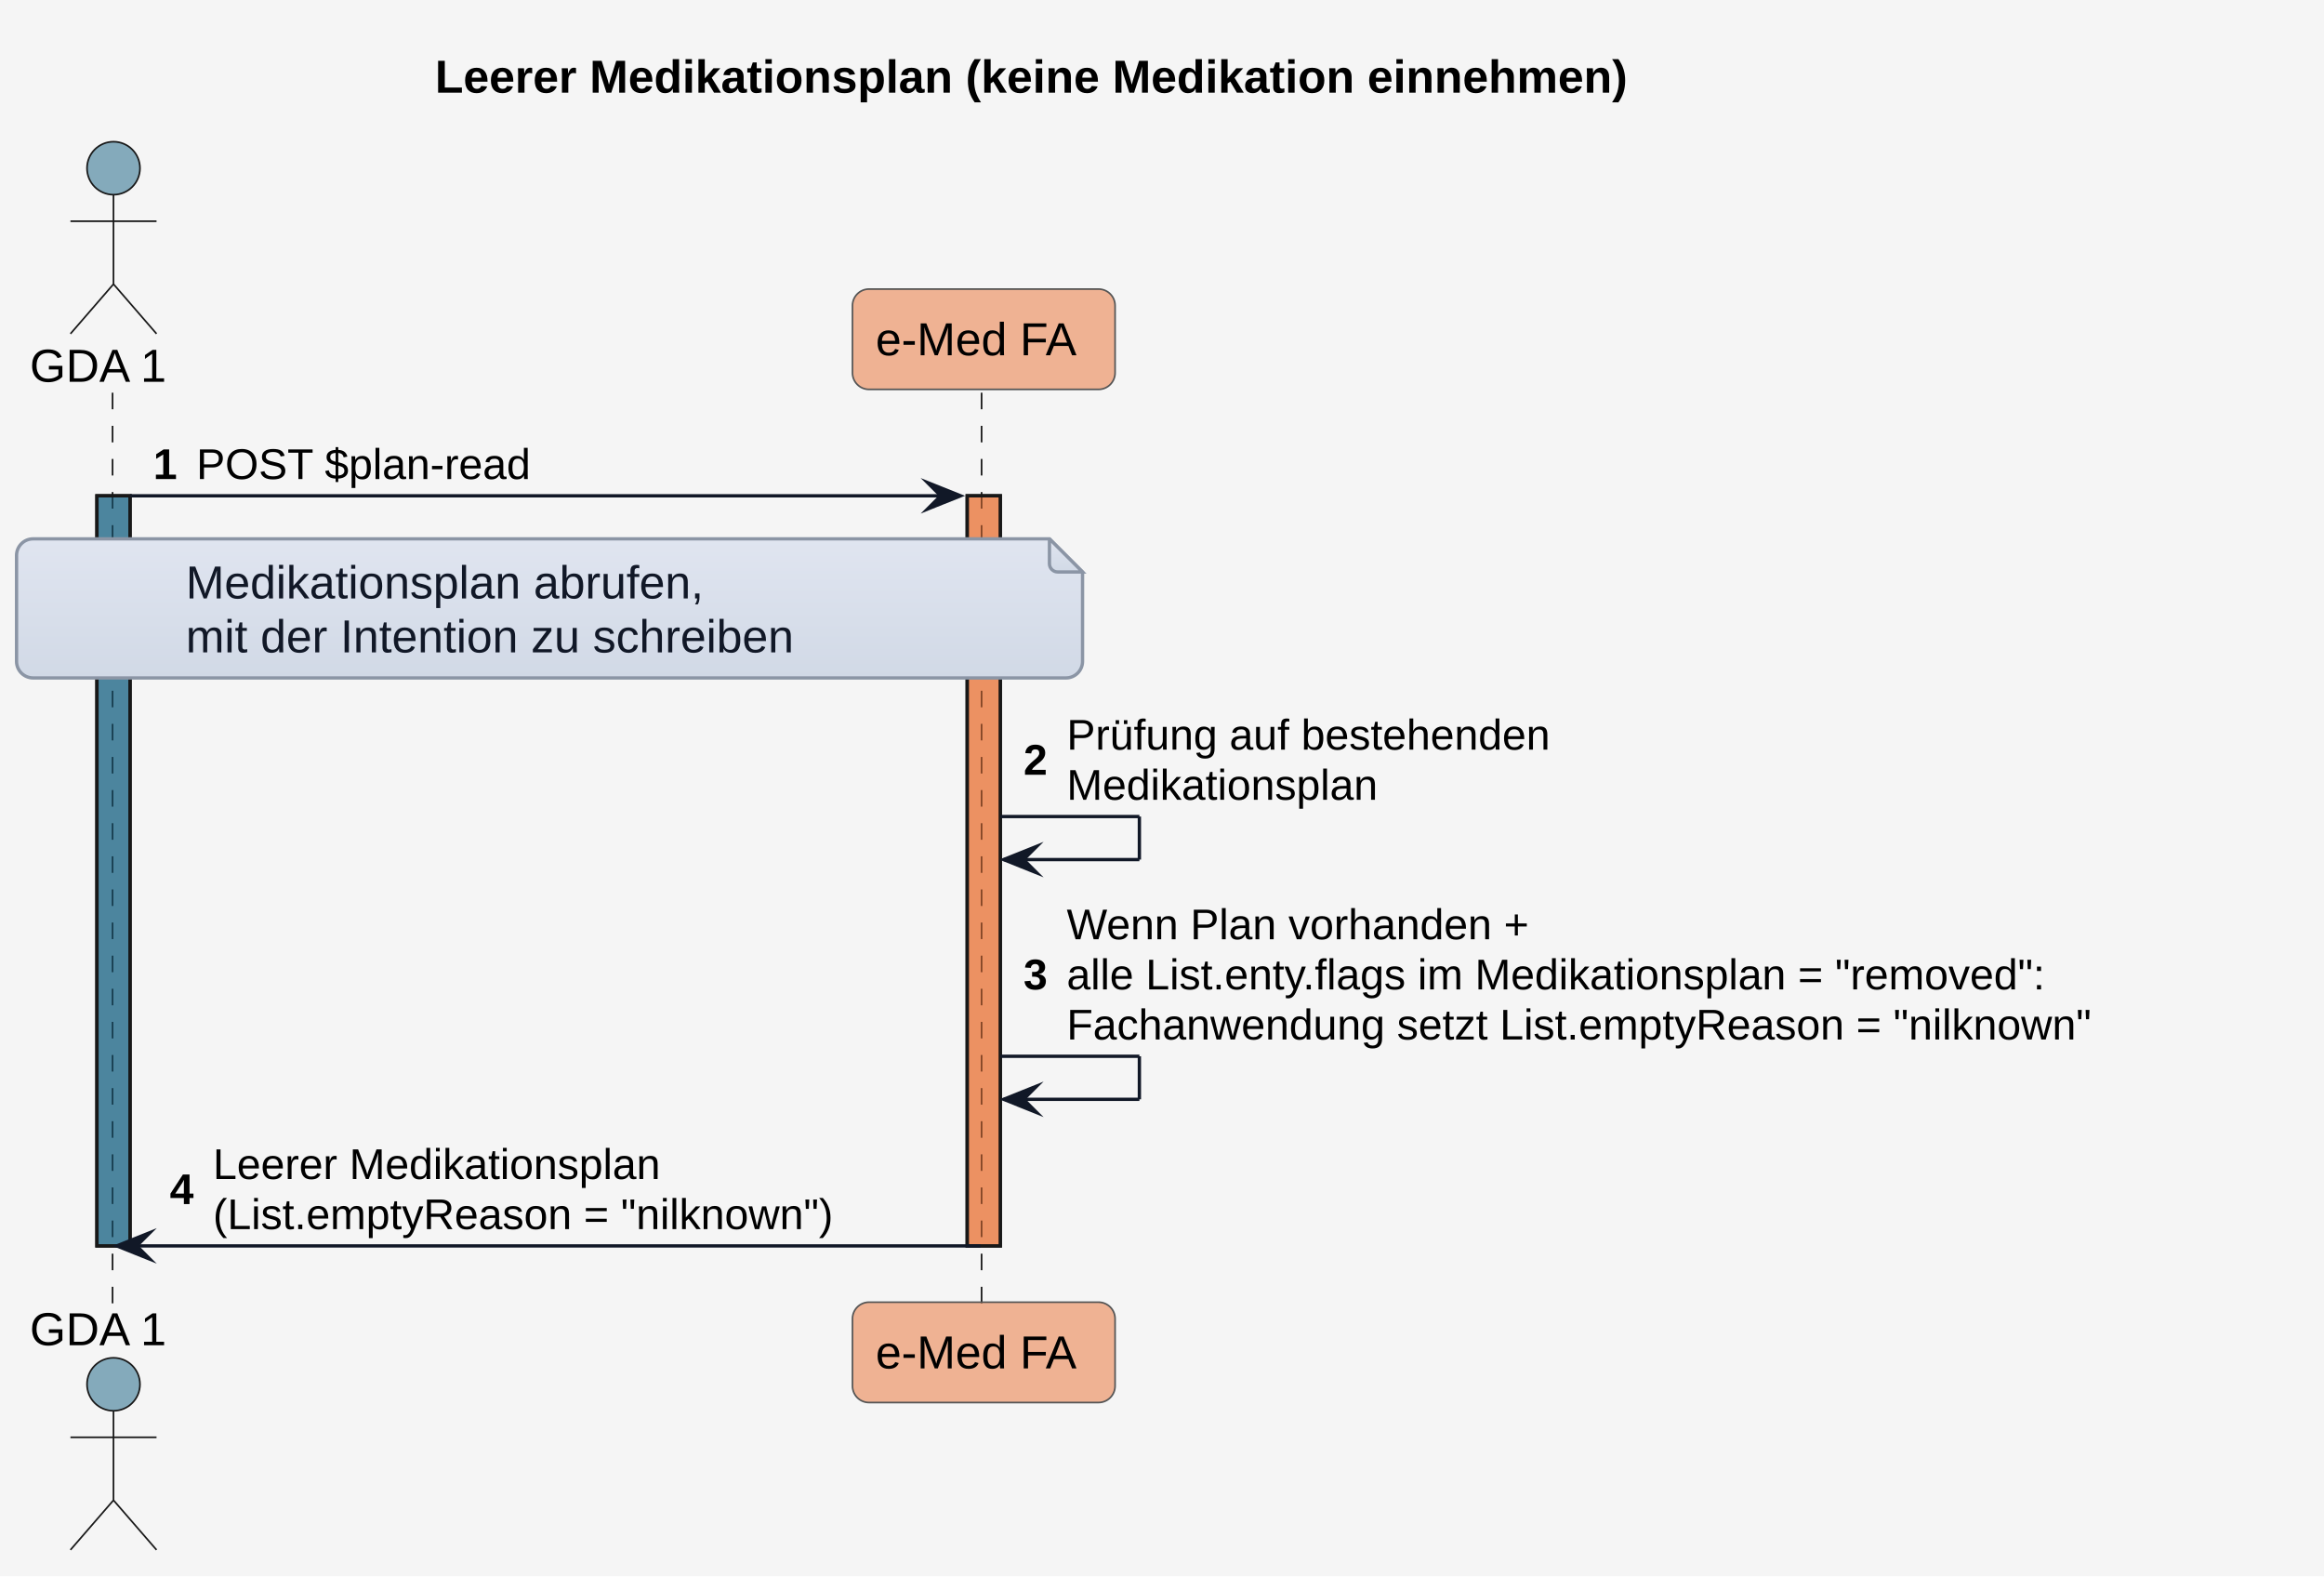
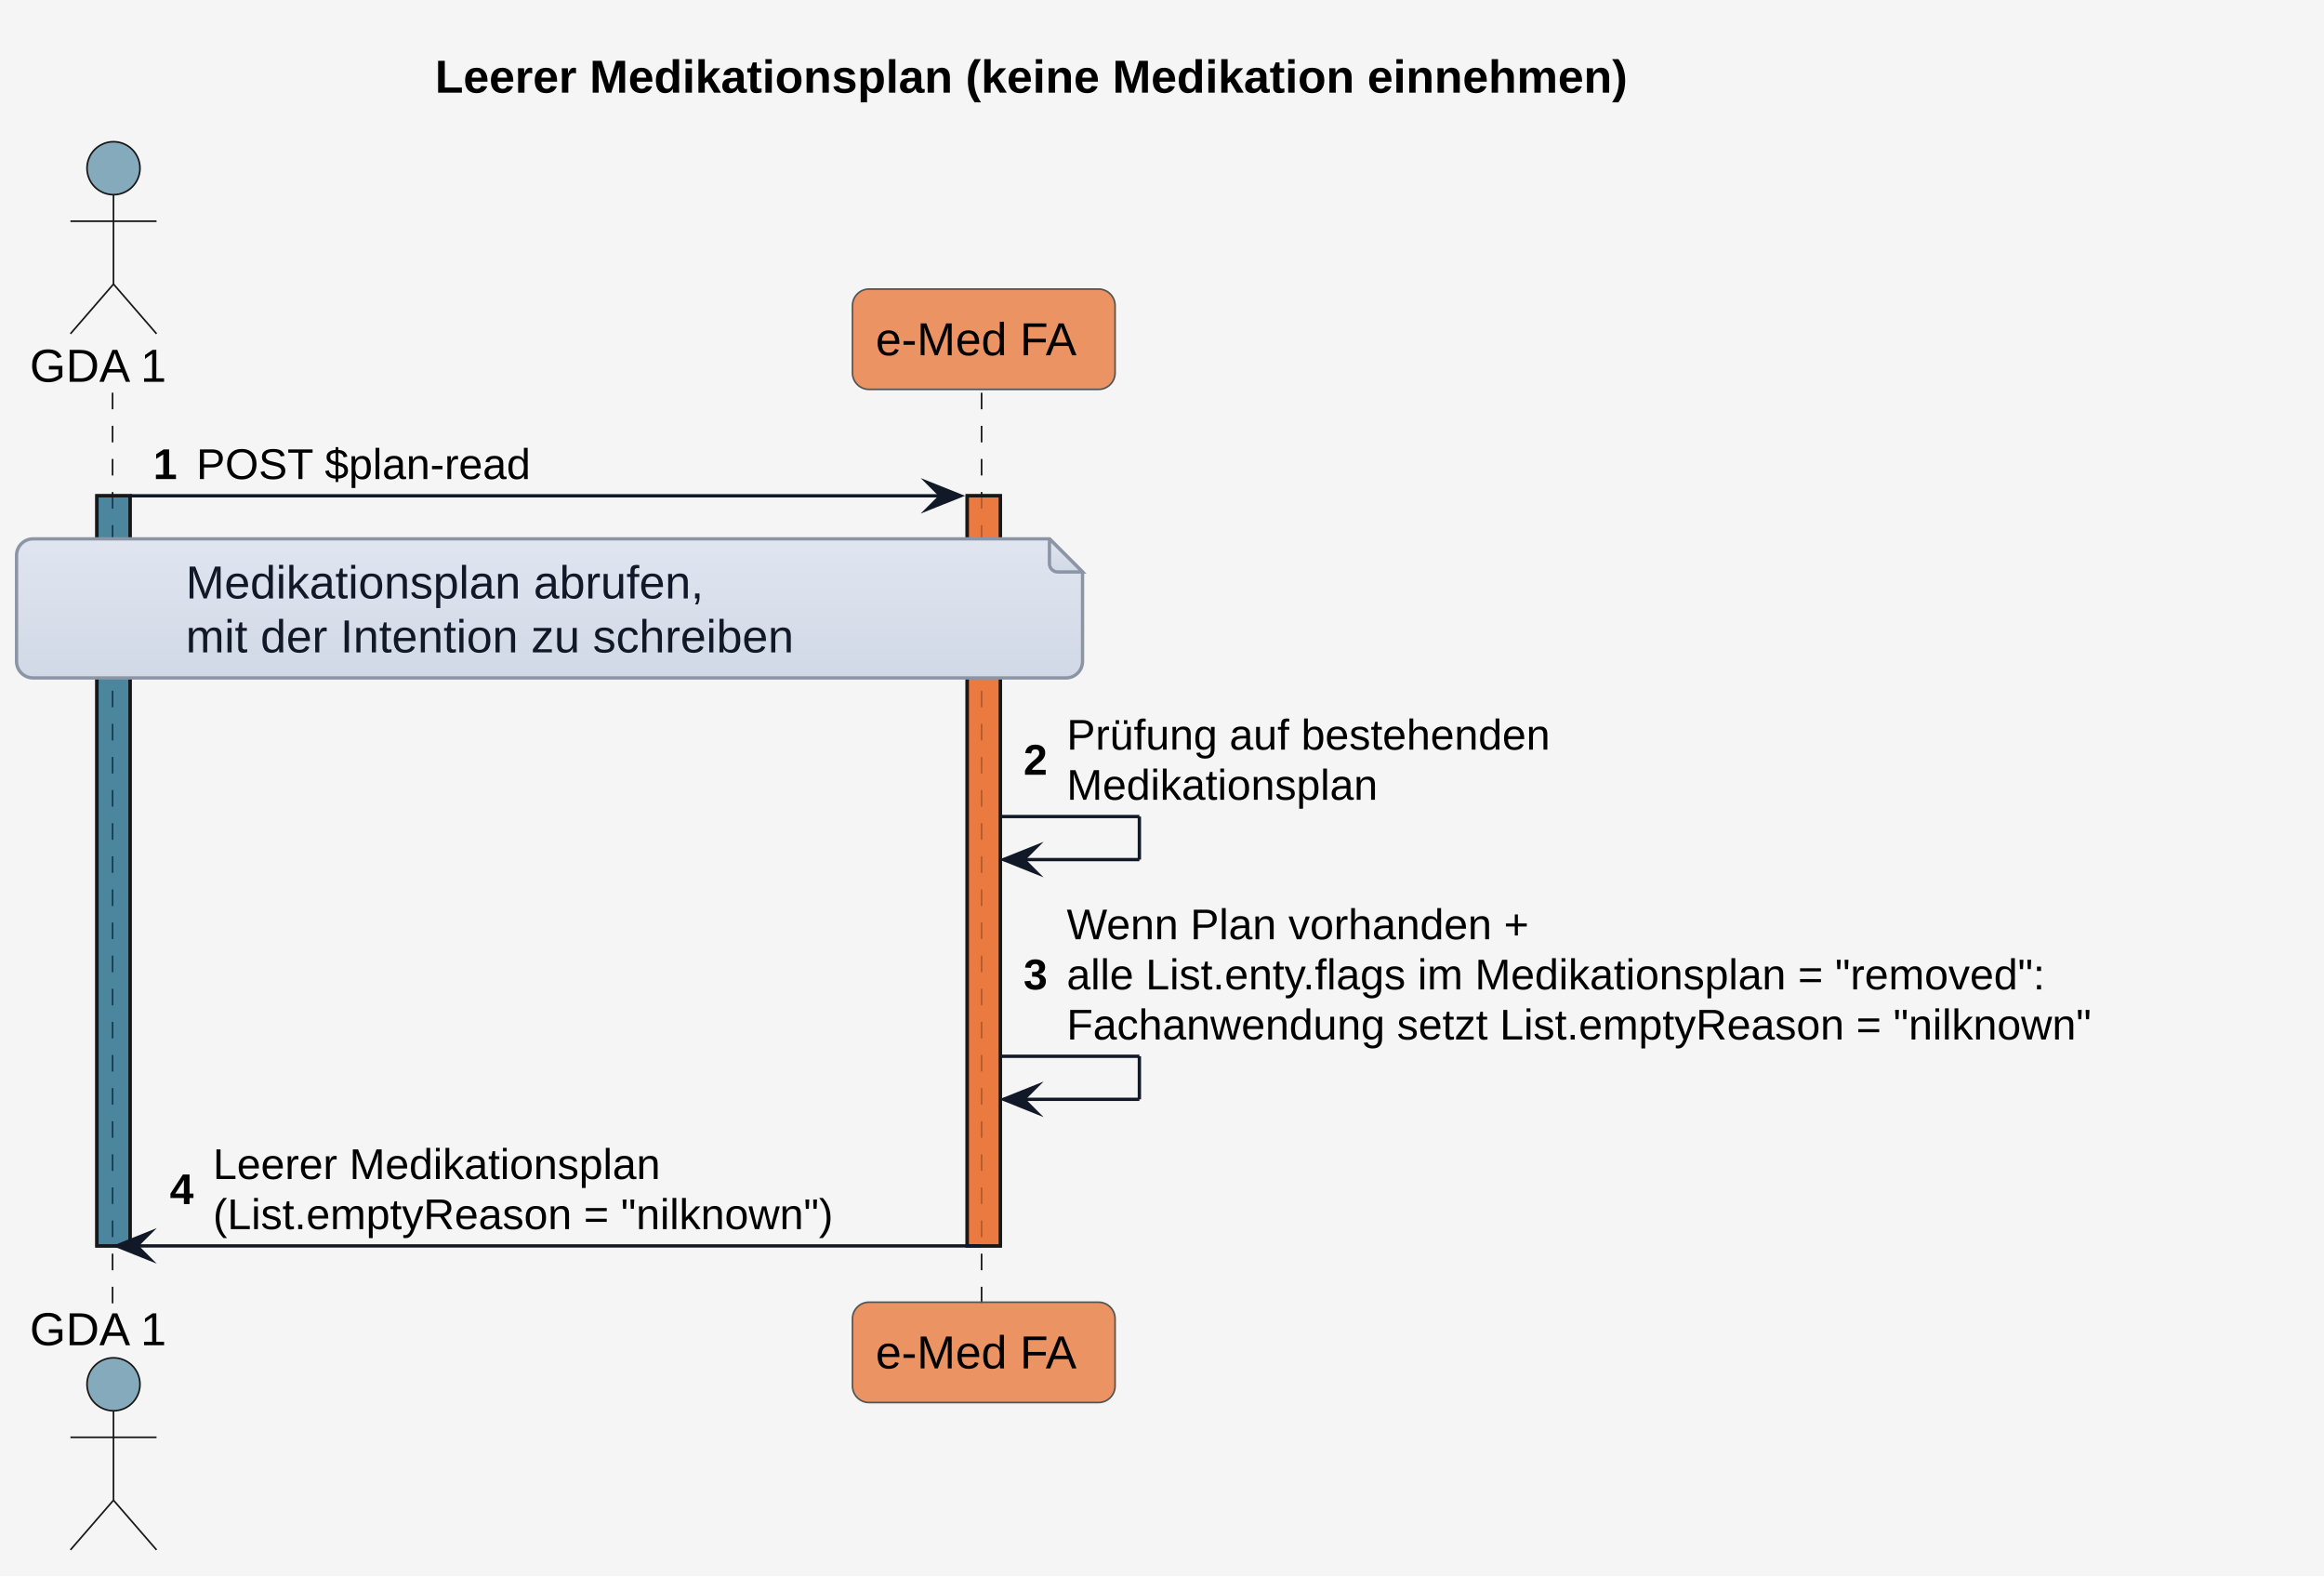
<svg xmlns="http://www.w3.org/2000/svg" version="1.1" data-diagram-type="SEQUENCE" style="width:702px;height:476px;background:#F5F5F5;" width="702px" height="476px" viewBox="0 0 702 476" zoomAndPan="magnify" preserveAspectRatio="none" contentStyleType="text/css">
  <defs>
-     <linearGradient x1="50%" y1="0%" x2="50%" y2="100%" id="g1krz757o823mq0">
+     <linearGradient x1="50%" y1="0%" x2="50%" y2="100%" id="gwsqee0dg0s8o0">
      <stop stop-color="#E0E5F0" offset="0%" />
      <stop stop-color="#D1D9E6" offset="100%" />
    </linearGradient>
  </defs>
  <g>
    <rect x="0" y="0" width="702" height="476" fill="#F5F5F5" style="stroke:none;stroke-width:1;" />
    <g class="title" data-source-line="1">
      <text x="131.403" y="27.995" fill="#000000" font-size="14" lengthAdjust="spacing" textLength="433.043" font-weight="700" font-family="'Arial'">Leerer Medikationsplan (keine Medikation einnehmen)</text>
    </g>
    <g>
      <rect x="29.282" y="149.727" width="10" height="226.523" fill="#156082" fill-opacity="0.502" style="stroke:#181818;stroke-width:1;" />
    </g>
    <g>
-       <rect x="292.166" y="149.727" width="10" height="226.523" fill="#E97132" fill-opacity="0.502" style="stroke:#181818;stroke-width:1;" />
+       <rect x="292.166" y="149.727" width="10" height="226.523" fill="#E97232" fill-opacity="0.741" style="stroke:#181818;stroke-width:1;" />
    </g>
    <g class="participant-lifeline" data-qualified-name="GDA_1" data-entity-uid="part1" id="part1-lifeline" data-source-line="52">
      <g>
        <rect x="30.282" y="118.594" width="8" height="275.656" fill="#000000" fill-opacity="0" />
        <line x1="34" y1="118.594" x2="34" y2="394.25" style="stroke:#181818;stroke-width:0.5;stroke-dasharray:5,5;" />
      </g>
    </g>
    <g class="participant-lifeline" data-qualified-name="eMed_FA" data-entity-uid="part2" id="part2-lifeline" data-source-line="53">
      <g>
        <rect x="293.166" y="118.594" width="8" height="275.656" fill="#000000" fill-opacity="0" />
        <line x1="296.504" y1="118.594" x2="296.504" y2="394.25" style="stroke:#181818;stroke-width:0.5;stroke-dasharray:5,5;" />
      </g>
    </g>
    <g class="participant participant-head" data-qualified-name="GDA_1" data-entity-uid="part1" id="part1-head" data-source-line="52">
      <text x="9" y="115.292" fill="#000000" font-size="14" lengthAdjust="spacing" textLength="44.563" font-family="'Arial'">GDA 1</text>
      <ellipse cx="34.282" cy="50.797" rx="8" ry="8" fill="#156082" fill-opacity="0.502" style="stroke:#181818;stroke-width:0.5;" />
      <path d="M34.282,58.797 L34.282,85.797 M21.282,66.797 L47.282,66.797 M34.282,85.797 L21.282,100.797 M34.282,85.797 L47.282,100.797" style="stroke:#181818;stroke-width:0.5;" fill="none" />
    </g>
    <g class="participant participant-tail" data-qualified-name="GDA_1" data-entity-uid="part1" id="part1-tail" data-source-line="52">
      <text x="9" y="406.245" fill="#000000" font-size="14" lengthAdjust="spacing" textLength="44.563" font-family="'Arial'">GDA 1</text>
      <ellipse cx="34.282" cy="418.047" rx="8" ry="8" fill="#156082" fill-opacity="0.502" style="stroke:#181818;stroke-width:0.5;" />
      <path d="M34.282,426.047 L34.282,453.047 M21.282,434.047 L47.282,434.047 M34.282,453.047 L21.282,468.047 M34.282,453.047 L47.282,468.047" style="stroke:#181818;stroke-width:0.5;" fill="none" />
    </g>
    <g class="participant participant-head" data-qualified-name="eMed_FA" data-entity-uid="part2" id="part2-head" data-source-line="53">
-       <rect x="257.504" y="87.297" width="79.324" height="30.297" fill="#E97132" fill-opacity="0.502" style="stroke:#555555;stroke-width:0.5;" rx="5" ry="5" />
+       <rect x="257.504" y="87.297" width="79.324" height="30.297" fill="#E97232" fill-opacity="0.741" style="stroke:#555555;stroke-width:0.5;" rx="5" ry="5" />
      <text x="264.504" y="107.292" fill="#000000" font-size="14" lengthAdjust="spacing" textLength="65.324" font-family="'Arial'">e-Med FA</text>
    </g>
    <g class="participant participant-tail" data-qualified-name="eMed_FA" data-entity-uid="part2" id="part2-tail" data-source-line="53">
-       <rect x="257.504" y="393.25" width="79.324" height="30.297" fill="#E97132" fill-opacity="0.502" style="stroke:#555555;stroke-width:0.5;" rx="5" ry="5" />
+       <rect x="257.504" y="393.25" width="79.324" height="30.297" fill="#E97232" fill-opacity="0.741" style="stroke:#555555;stroke-width:0.5;" rx="5" ry="5" />
      <text x="264.504" y="413.245" fill="#000000" font-size="14" lengthAdjust="spacing" textLength="65.324" font-family="'Arial'">e-Med FA</text>
    </g>
    <g>
      <rect x="29.282" y="149.727" width="10" height="226.523" fill="#156082" fill-opacity="0.502" style="stroke:#181818;stroke-width:1;" />
    </g>
    <g>
-       <rect x="292.166" y="149.727" width="10" height="226.523" fill="#E97132" fill-opacity="0.502" style="stroke:#181818;stroke-width:1;" />
+       <rect x="292.166" y="149.727" width="10" height="226.523" fill="#E97232" fill-opacity="0.741" style="stroke:#181818;stroke-width:1;" />
    </g>
    <g class="message" data-entity-1="part1" data-entity-2="part2" id="msg1" data-source-line="57">
      <polygon points="280.166,145.727,290.166,149.727,280.166,153.727,284.166,149.727" fill="#111827" style="stroke:#111827;stroke-width:1;stroke-linejoin:miter;stroke-miterlimit:10;" />
      <line x1="39.282" y1="149.727" x2="286.166" y2="149.727" style="stroke:#111827;stroke-width:1;" />
      <text x="46.282" y="144.661" fill="#000000" font-size="13" lengthAdjust="spacing" textLength="9.045" font-weight="700" font-family="'Arial'">1</text>
      <text x="59.327" y="144.661" fill="#000000" font-size="13" lengthAdjust="spacing" textLength="108.989" font-family="'Arial'">POST $plan-read</text>
    </g>
-     <path d="M5,167.727 L5,199.727 A5,5 0 0 0 10,204.727 L322,204.727 A5,5 0 0 0 327,199.727 L327,172.727 L317,162.727 L10,162.727 A5,5 0 0 0 5,167.727" style="stroke:#8B95A5;stroke-width:1;" fill="url(#g1krz757o823mq0)" />
-     <path d="M317,162.727 L317,170.227 A2.5,2.5 0 0 0 319.5,172.727 L327,172.727 L317,162.727" style="stroke:#8B95A5;stroke-width:1;" fill="url(#g1krz757o823mq0)" />
+     <path d="M5,167.727 L5,199.727 A5,5 0 0 0 10,204.727 L322,204.727 A5,5 0 0 0 327,199.727 L327,172.727 L317,162.727 L10,162.727 A5,5 0 0 0 5,167.727" style="stroke:#8B95A5;stroke-width:1;" fill="url(#gwsqee0dg0s8o0)" />
+     <path d="M317,162.727 L317,170.227 A2.5,2.5 0 0 0 319.5,172.727 L327,172.727 L317,162.727" style="stroke:#8B95A5;stroke-width:1;" fill="url(#gwsqee0dg0s8o0)" />
    <text x="56.121" y="180.722" fill="#111827" font-size="14" lengthAdjust="spacing" textLength="177.905" font-family="'Arial'">Medikationsplan abrufen,</text>
    <text x="56.121" y="197.019" fill="#111827" font-size="14" lengthAdjust="spacing" textLength="211.586" font-family="'Arial'">mit der Intention zu schreiben</text>
    <g class="message" data-entity-1="part2" data-entity-2="part2" id="msg2" data-source-line="66">
      <line x1="302.166" y1="246.586" x2="344.166" y2="246.586" style="stroke:#111827;stroke-width:1;" />
      <line x1="344.166" y1="246.586" x2="344.166" y2="259.586" style="stroke:#111827;stroke-width:1;" />
      <line x1="303.166" y1="259.586" x2="344.166" y2="259.586" style="stroke:#111827;stroke-width:1;" />
      <polygon points="313.166,255.586,303.166,259.586,313.166,263.586,309.166,259.586" fill="#111827" style="stroke:#111827;stroke-width:1;stroke-linejoin:miter;stroke-miterlimit:10;" />
      <text x="309.166" y="233.954" fill="#000000" font-size="13" lengthAdjust="spacing" textLength="9.045" font-weight="700" font-family="'Arial'">2</text>
      <text x="322.212" y="226.387" fill="#000000" font-size="13" lengthAdjust="spacing" textLength="164.861" font-family="'Arial'">Prüfung auf bestehenden</text>
      <text x="322.212" y="241.52" fill="#000000" font-size="13" lengthAdjust="spacing" textLength="106.317" font-family="'Arial'">Medikationsplan</text>
    </g>
    <g class="message" data-entity-1="part2" data-entity-2="part2" id="msg3" data-source-line="68">
      <line x1="302.166" y1="318.984" x2="344.166" y2="318.984" style="stroke:#111827;stroke-width:1;" />
      <line x1="344.166" y1="318.984" x2="344.166" y2="331.984" style="stroke:#111827;stroke-width:1;" />
      <line x1="303.166" y1="331.984" x2="344.166" y2="331.984" style="stroke:#111827;stroke-width:1;" />
      <polygon points="313.166,327.984,303.166,331.984,313.166,335.984,309.166,331.984" fill="#111827" style="stroke:#111827;stroke-width:1;stroke-linejoin:miter;stroke-miterlimit:10;" />
      <text x="309.166" y="298.786" fill="#000000" font-size="13" lengthAdjust="spacing" textLength="9.045" font-weight="700" font-family="'Arial'">3</text>
      <text x="322.212" y="283.653" fill="#000000" font-size="13" lengthAdjust="spacing" textLength="158.203" font-family="'Arial'">Wenn Plan vorhanden +</text>
      <text x="322.212" y="298.786" fill="#000000" font-size="13" lengthAdjust="spacing" textLength="342.773" font-family="'Arial'">alle List.enty.flags im Medikationsplan = "removed":</text>
      <text x="322.212" y="313.918" fill="#000000" font-size="13" lengthAdjust="spacing" textLength="352.638" font-family="'Arial'">Fachanwendung setzt List.emptyReason = "nilknown"</text>
    </g>
    <g class="message" data-entity-1="part2" data-entity-2="part1" id="msg4" data-source-line="70">
      <polygon points="45.282,372.25,35.282,376.25,45.282,380.25,41.282,376.25" fill="#111827" style="stroke:#111827;stroke-width:1;stroke-linejoin:miter;stroke-miterlimit:10;" />
      <line x1="39.282" y1="376.25" x2="296.166" y2="376.25" style="stroke:#111827;stroke-width:1;" />
      <text x="51.282" y="363.618" fill="#000000" font-size="13" lengthAdjust="spacing" textLength="9.045" font-weight="700" font-family="'Arial'">4</text>
      <text x="64.327" y="356.051" fill="#000000" font-size="13" lengthAdjust="spacing" textLength="152.375" font-family="'Arial'">Leerer Medikationsplan</text>
      <text x="64.327" y="371.184" fill="#000000" font-size="13" lengthAdjust="spacing" textLength="215.839" font-family="'Arial'">(List.emptyReason = "nilknown")</text>
    </g>
  </g>
</svg>
